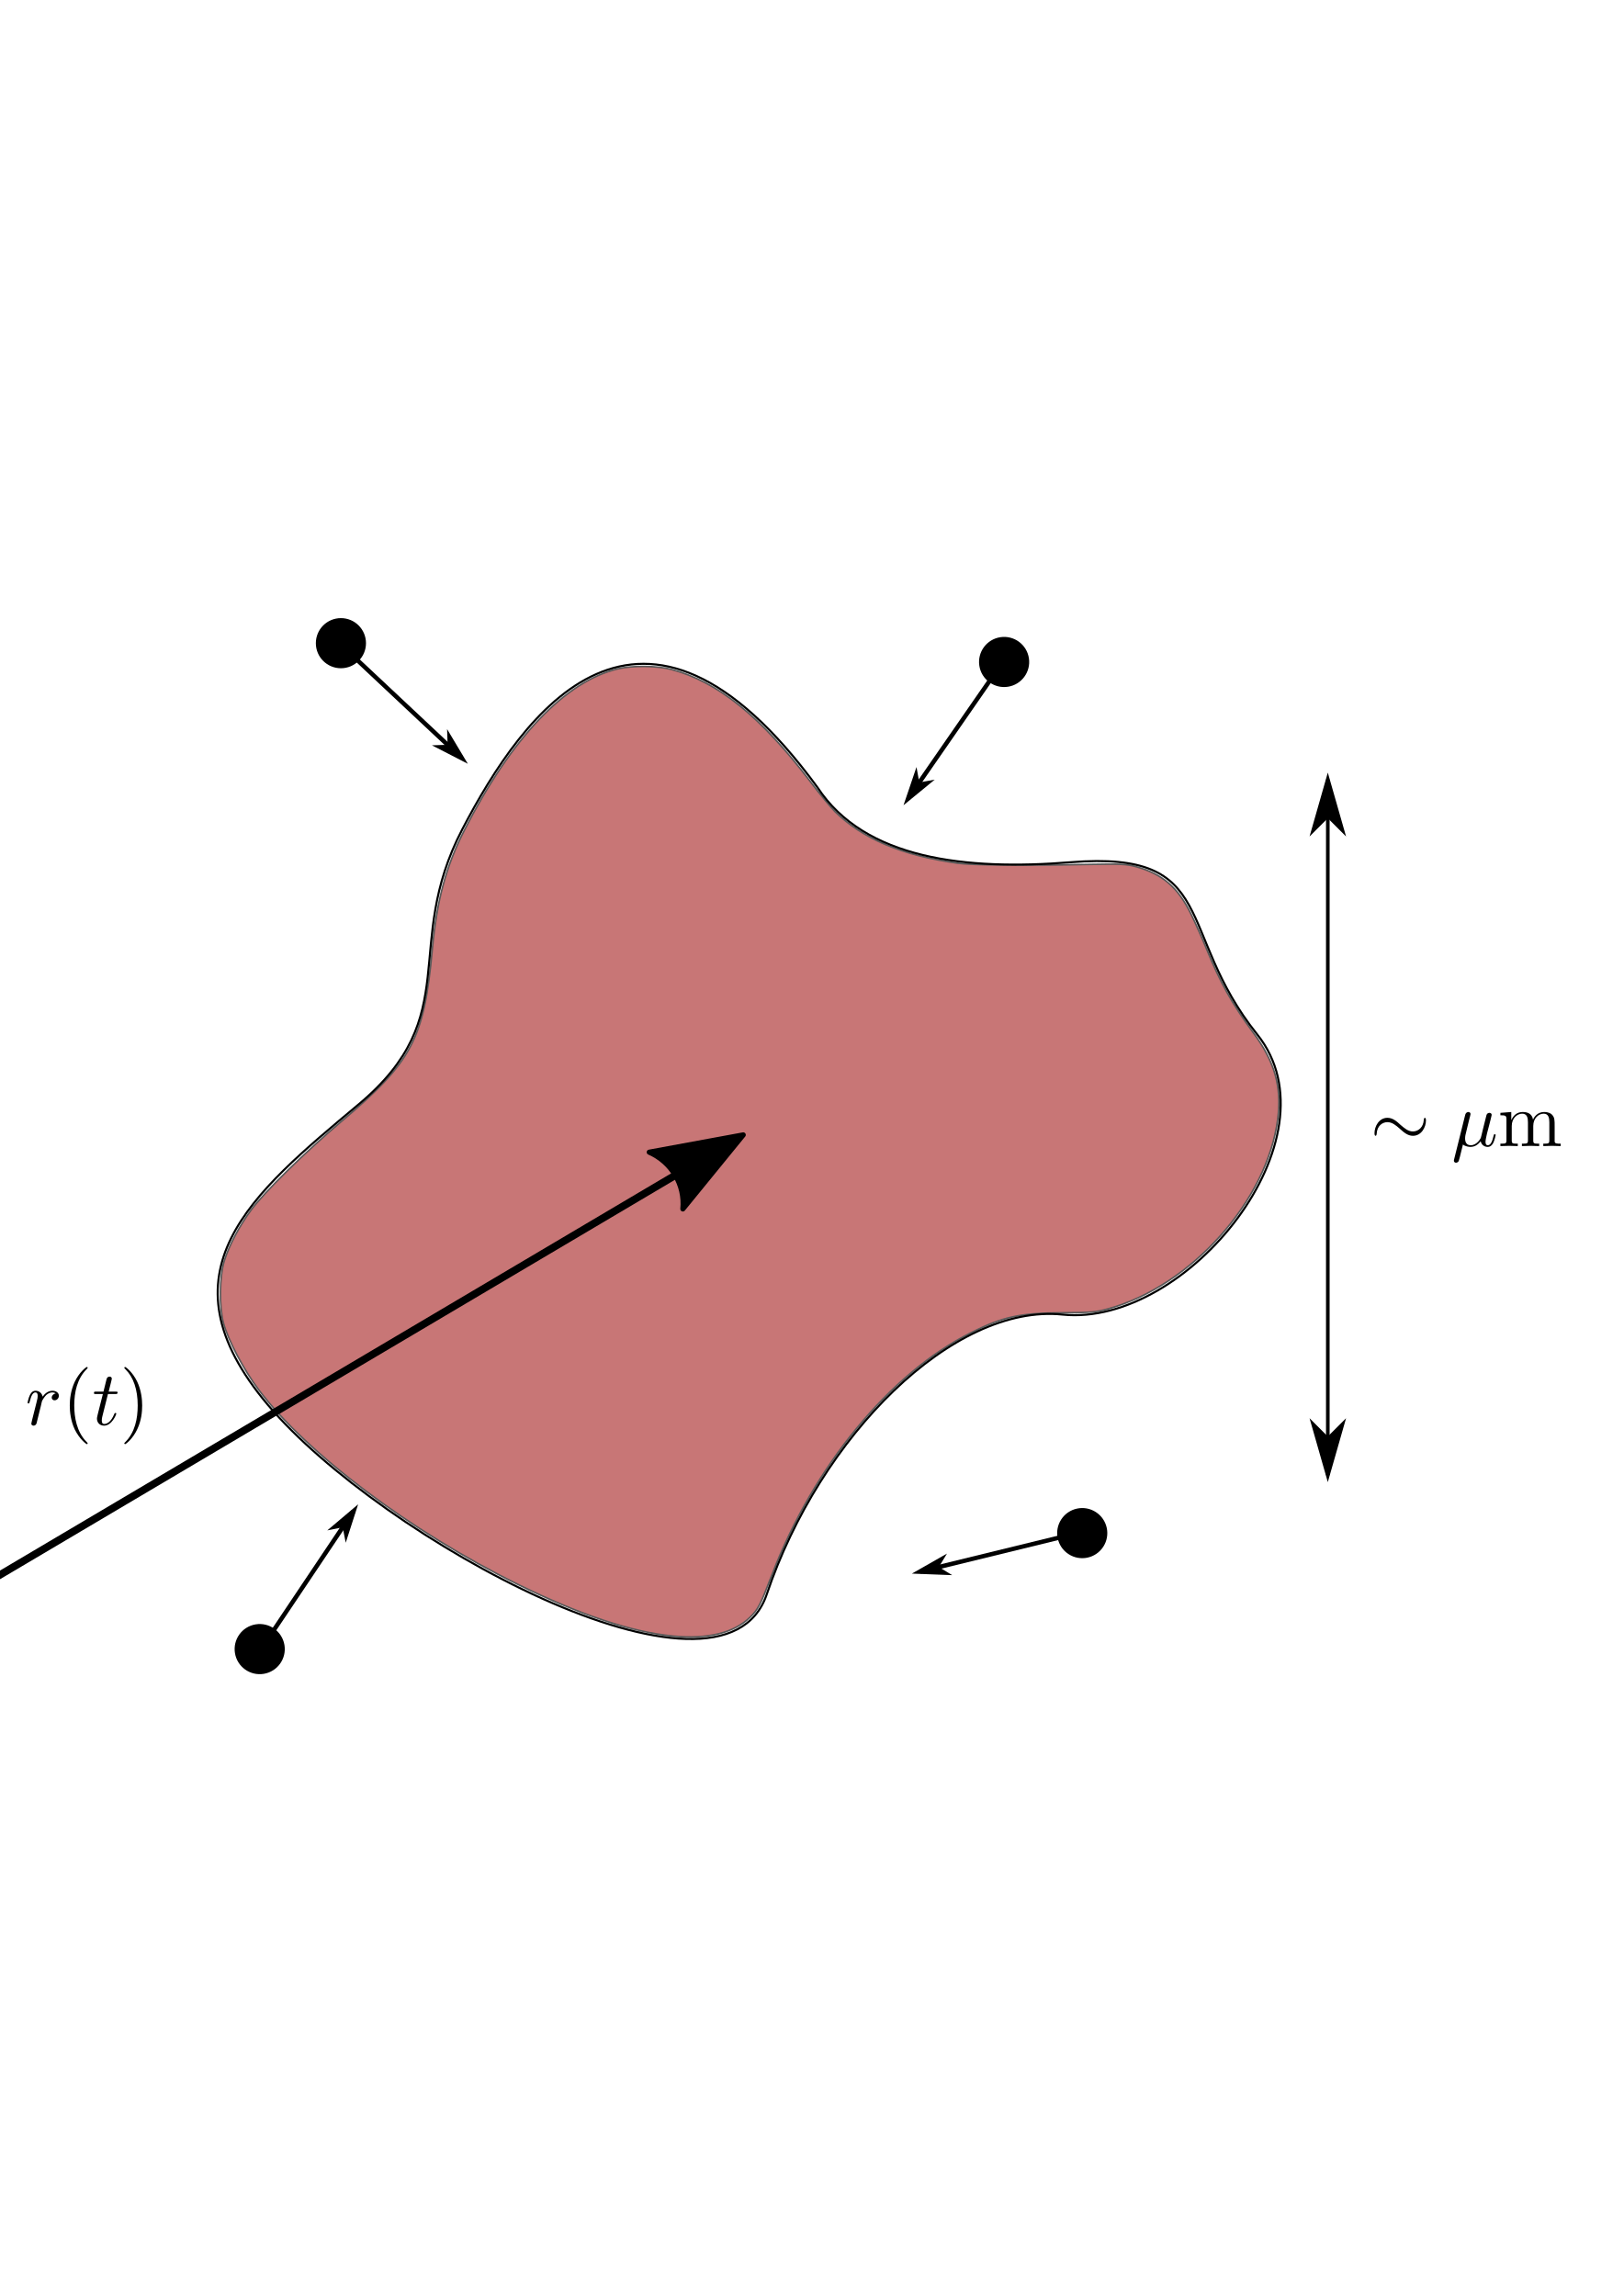
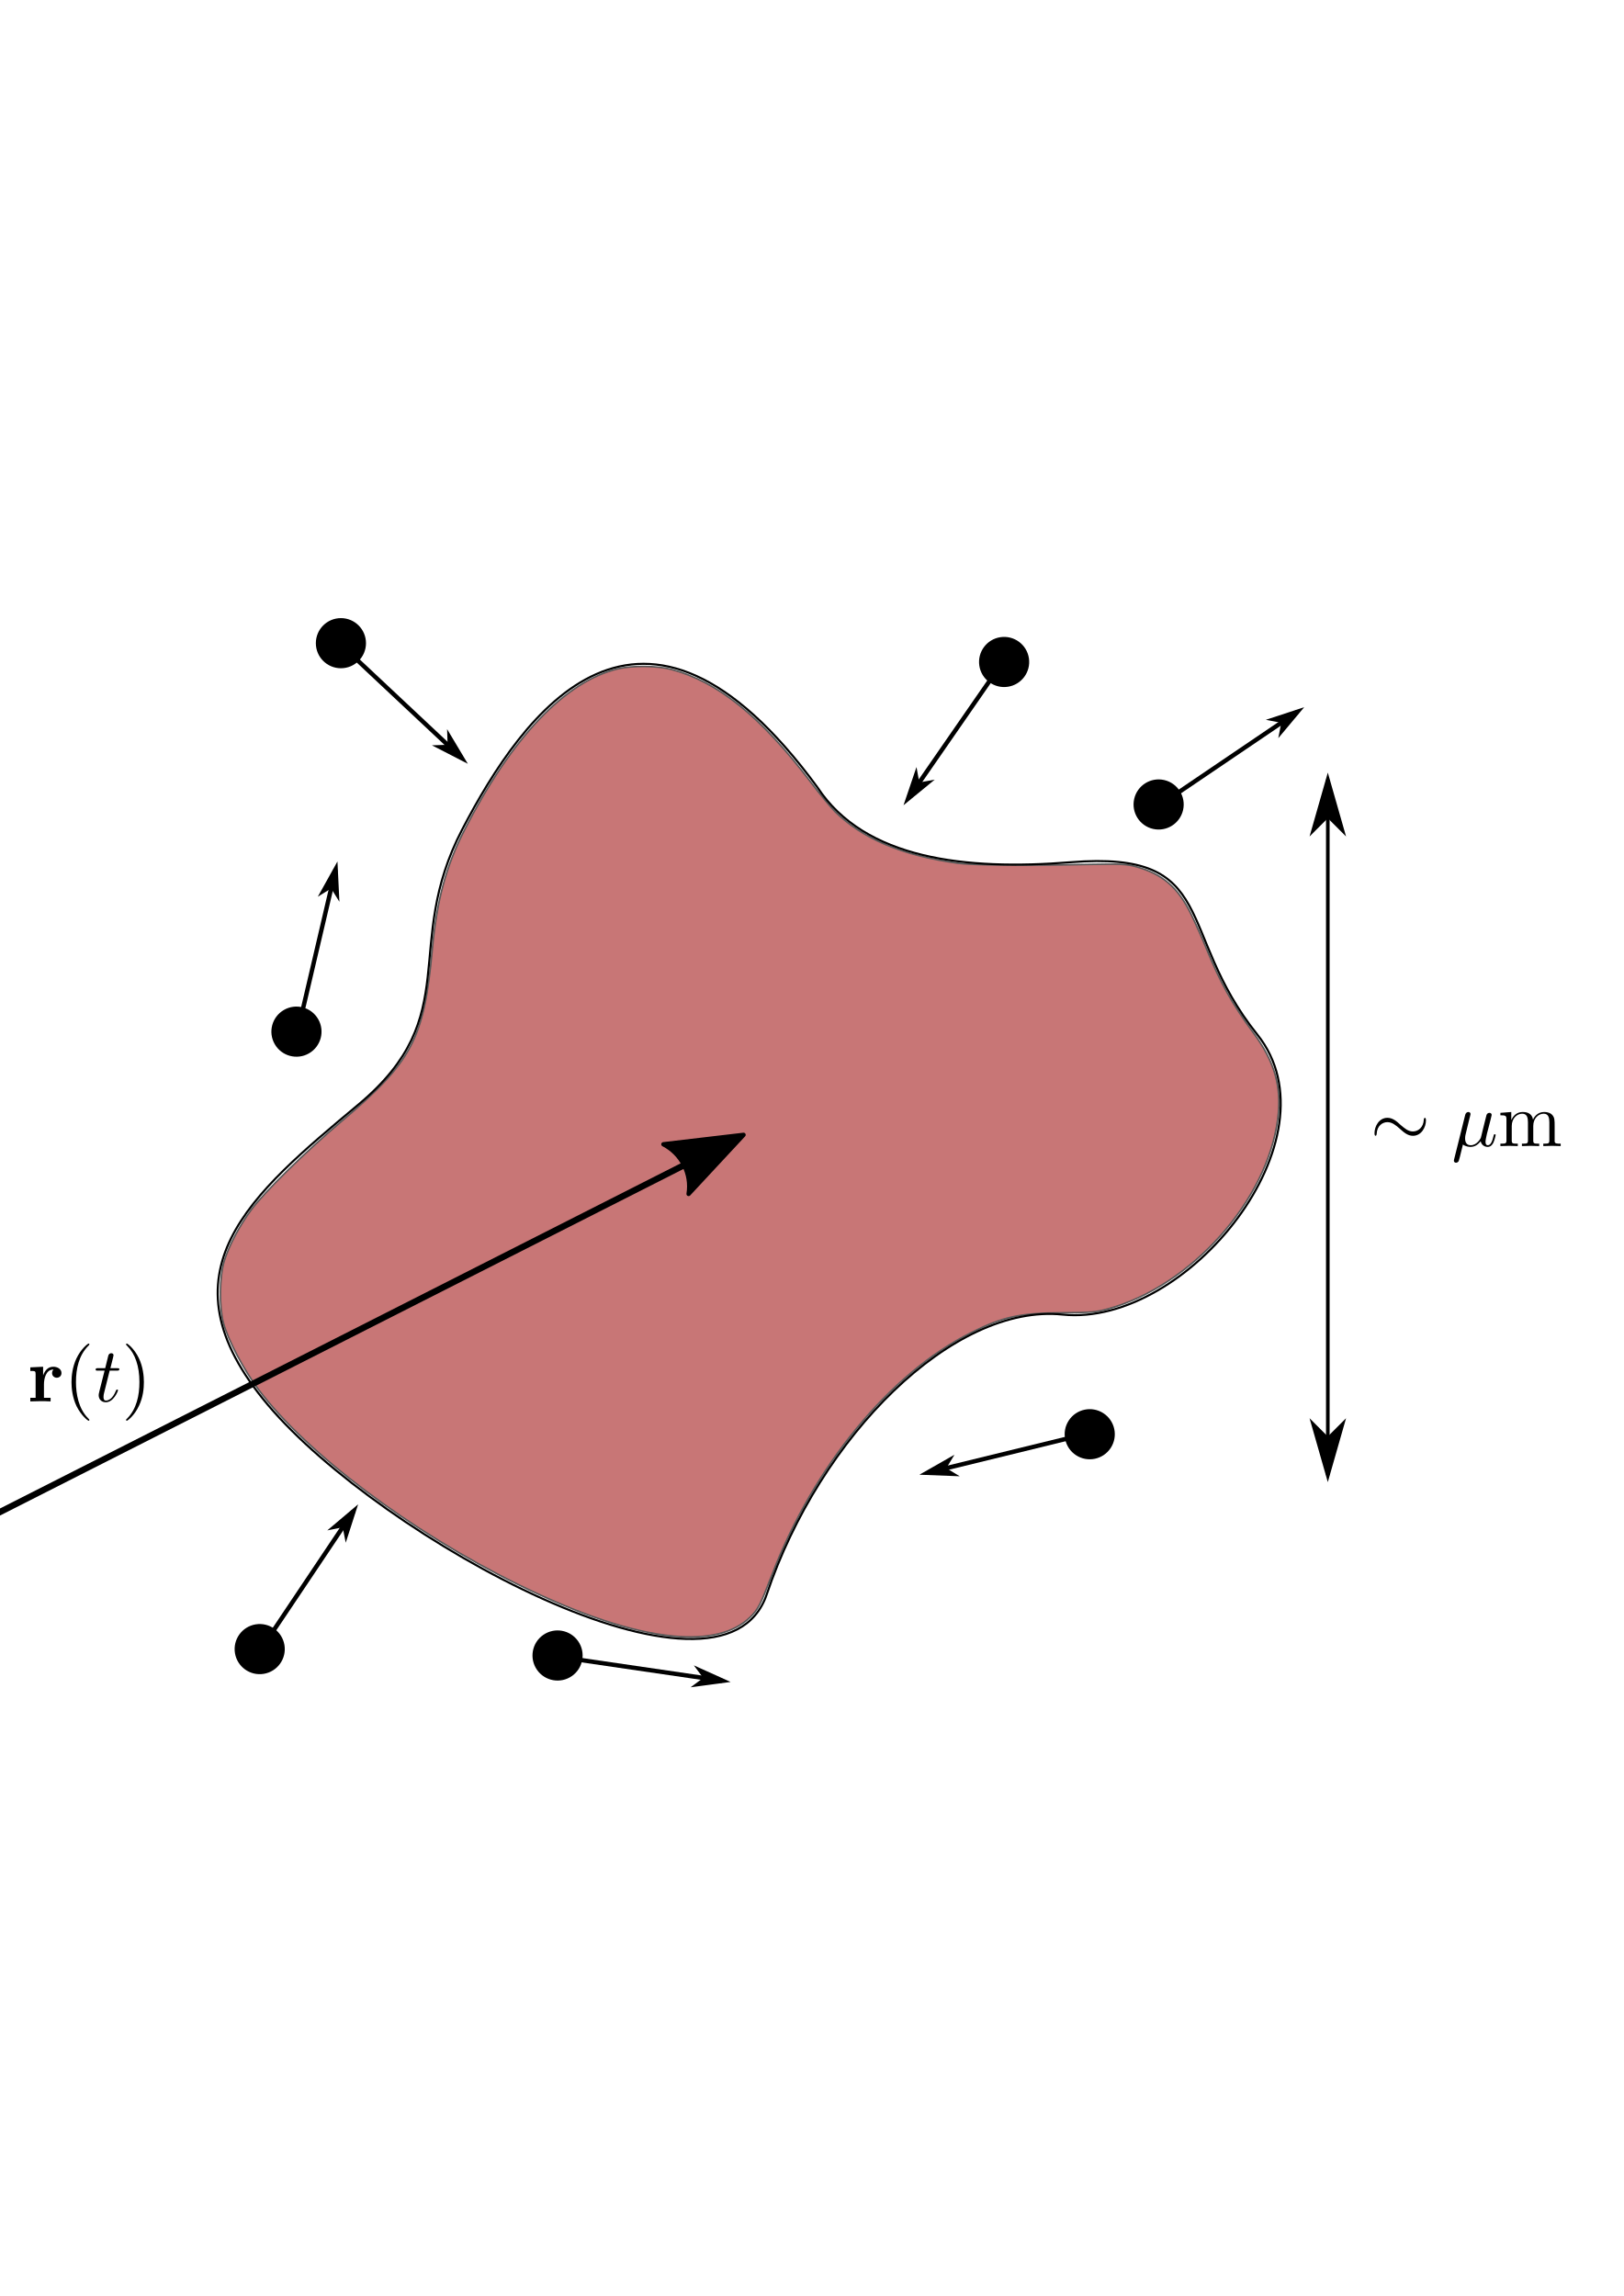
<svg xmlns="http://www.w3.org/2000/svg" xmlns:xlink="http://www.w3.org/1999/xlink" width="210mm" height="297mm" viewBox="0 0 210 297" version="1.1" id="svg5">
  <defs id="defs2">
    <marker style="overflow:visible;" id="Arrow1Lend" refX="0.0" refY="0.0" orient="auto">
      <path transform="scale(0.8) rotate(180) translate(12.5,0)" style="fill-rule:evenodd;fill:context-stroke;stroke:context-stroke;stroke-width:1.0pt;" d="M 0.0,0.0 L 5.0,-5.0 L -12.5,0.0 L 5.0,5.0 L 0.0,0.0 z " id="path1873" />
    </marker>
    <marker style="overflow:visible" id="Arrow1Lstart" refX="0.0" refY="0.0" orient="auto">
      <path transform="scale(0.8) translate(12.5,0)" style="fill-rule:evenodd;fill:context-stroke;stroke:context-stroke;stroke-width:1.0pt" d="M 0.0,0.0 L 5.0,-5.0 L -12.5,0.0 L 5.0,5.0 L 0.0,0.0 z " id="path1870" />
    </marker>
    <marker style="overflow:visible;" id="Arrow1Mend" refX="0.0" refY="0.0" orient="auto">
      <path transform="scale(0.4) rotate(180) translate(10,0)" style="fill-rule:evenodd;fill:context-stroke;stroke:context-stroke;stroke-width:1.0pt;" d="M 0.0,0.0 L 5.0,-5.0 L -12.5,0.0 L 5.0,5.0 L 0.0,0.0 z " id="path1879" />
    </marker>
    <marker style="overflow:visible;" id="Arrow2Lend" refX="0.0" refY="0.0" orient="auto">
      <path transform="scale(1.1) rotate(180) translate(1,0)" d="M 8.719,4.034 L -2.207,0.016 L 8.719,-4.002 C 6.973,-1.63 6.983,1.616 8.719,4.034 z " style="stroke:context-stroke;fill-rule:evenodd;fill:context-stroke;stroke-width:0.625;stroke-linejoin:round;" id="path1891" />
    </marker>
    <g id="g6476">
      <symbol overflow="visible" id="symbol7576">
        <path style="stroke:none;" d="" id="path5468" />
      </symbol>
      <symbol overflow="visible" id="symbol9669">
        <path style="stroke:none;" d="M 0.875 -0.594 C 0.844 -0.438 0.781 -0.203 0.781 -0.156 C 0.781 0.016 0.922 0.109 1.078 0.109 C 1.203 0.109 1.375 0.031 1.453 -0.172 C 1.469 -0.203 1.797 -1.562 1.844 -1.75 C 1.922 -2.078 2.109 -2.766 2.156 -3.047 C 2.203 -3.172 2.484 -3.641 2.719 -3.859 C 2.797 -3.922 3.094 -4.188 3.516 -4.188 C 3.781 -4.188 3.922 -4.062 3.938 -4.062 C 3.641 -4.016 3.422 -3.781 3.422 -3.516 C 3.422 -3.359 3.531 -3.172 3.797 -3.172 C 4.062 -3.172 4.344 -3.406 4.344 -3.766 C 4.344 -4.109 4.031 -4.406 3.516 -4.406 C 2.875 -4.406 2.438 -3.922 2.25 -3.641 C 2.156 -4.094 1.797 -4.406 1.328 -4.406 C 0.875 -4.406 0.688 -4.016 0.594 -3.844 C 0.422 -3.5 0.297 -2.906 0.297 -2.875 C 0.297 -2.766 0.391 -2.766 0.406 -2.766 C 0.516 -2.766 0.516 -2.781 0.578 -3 C 0.75 -3.703 0.953 -4.188 1.312 -4.188 C 1.469 -4.188 1.609 -4.109 1.609 -3.734 C 1.609 -3.516 1.578 -3.406 1.453 -2.891 Z M 0.875 -0.594 " id="path1252" />
      </symbol>
      <symbol overflow="visible" id="symbol7865">
        <path style="stroke:none;" d="M 2.047 -3.984 L 2.984 -3.984 C 3.188 -3.984 3.297 -3.984 3.297 -4.188 C 3.297 -4.297 3.188 -4.297 3.016 -4.297 L 2.141 -4.297 C 2.5 -5.719 2.547 -5.906 2.547 -5.969 C 2.547 -6.141 2.422 -6.234 2.25 -6.234 C 2.219 -6.234 1.938 -6.234 1.859 -5.875 L 1.469 -4.297 L 0.531 -4.297 C 0.328 -4.297 0.234 -4.297 0.234 -4.109 C 0.234 -3.984 0.312 -3.984 0.516 -3.984 L 1.391 -3.984 C 0.672 -1.156 0.625 -0.984 0.625 -0.812 C 0.625 -0.266 1 0.109 1.547 0.109 C 2.562 0.109 3.125 -1.344 3.125 -1.422 C 3.125 -1.531 3.047 -1.531 3.016 -1.531 C 2.922 -1.531 2.906 -1.5 2.859 -1.391 C 2.438 -0.344 1.906 -0.109 1.562 -0.109 C 1.359 -0.109 1.25 -0.234 1.25 -0.562 C 1.25 -0.812 1.281 -0.875 1.312 -1.047 Z M 2.047 -3.984 " id="path6218" />
      </symbol>
      <symbol overflow="visible" id="symbol5694">
        <path style="stroke:none;" d="" id="path6326" />
      </symbol>
      <symbol overflow="visible" id="symbol182">
        <path style="stroke:none;" d="M 3.297 2.391 C 3.297 2.359 3.297 2.344 3.125 2.172 C 1.891 0.922 1.562 -0.969 1.562 -2.5 C 1.562 -4.234 1.938 -5.969 3.172 -7.203 C 3.297 -7.328 3.297 -7.344 3.297 -7.375 C 3.297 -7.453 3.266 -7.484 3.203 -7.484 C 3.094 -7.484 2.203 -6.797 1.609 -5.531 C 1.109 -4.438 0.984 -3.328 0.984 -2.5 C 0.984 -1.719 1.094 -0.516 1.641 0.625 C 2.25 1.844 3.094 2.5 3.203 2.5 C 3.266 2.5 3.297 2.469 3.297 2.391 Z M 3.297 2.391 " id="path2943" />
      </symbol>
      <symbol overflow="visible" id="symbol3501">
        <path style="stroke:none;" d="M 2.875 -2.5 C 2.875 -3.266 2.766 -4.469 2.219 -5.609 C 1.625 -6.828 0.766 -7.484 0.672 -7.484 C 0.609 -7.484 0.562 -7.438 0.562 -7.375 C 0.562 -7.344 0.562 -7.328 0.75 -7.141 C 1.734 -6.156 2.297 -4.578 2.297 -2.5 C 2.297 -0.781 1.938 0.969 0.703 2.219 C 0.562 2.344 0.562 2.359 0.562 2.391 C 0.562 2.453 0.609 2.5 0.672 2.5 C 0.766 2.5 1.672 1.812 2.25 0.547 C 2.766 -0.547 2.875 -1.656 2.875 -2.5 Z M 2.875 -2.5 " id="path2001" />
      </symbol>
    </g>
    <g id="g1226">
      <symbol overflow="visible" id="symbol7618">
        <path style="stroke:none;" d="" id="path4879" />
      </symbol>
      <symbol overflow="visible" id="symbol5950">
        <path style="stroke:none;" d="M 2.297 -3.5 C 2.359 -3.703 2.453 -4.094 2.453 -4.141 C 2.453 -4.312 2.328 -4.406 2.156 -4.406 C 2.141 -4.406 1.859 -4.391 1.766 -4.047 L 0.328 1.719 C 0.297 1.844 0.297 1.859 0.297 1.891 C 0.297 2.031 0.406 2.156 0.578 2.156 C 0.781 2.156 0.906 1.969 0.922 1.938 C 0.969 1.859 1.094 1.328 1.469 -0.203 C 1.797 0.062 2.25 0.109 2.438 0.109 C 3.141 0.109 3.531 -0.344 3.766 -0.625 C 3.859 -0.172 4.234 0.109 4.672 0.109 C 5.016 0.109 5.25 -0.125 5.406 -0.438 C 5.578 -0.797 5.703 -1.406 5.703 -1.422 C 5.703 -1.531 5.609 -1.531 5.578 -1.531 C 5.484 -1.531 5.469 -1.484 5.438 -1.344 C 5.281 -0.703 5.094 -0.109 4.688 -0.109 C 4.422 -0.109 4.391 -0.375 4.391 -0.562 C 4.391 -0.781 4.5 -1.25 4.578 -1.609 L 4.859 -2.688 C 4.891 -2.828 5 -3.203 5.031 -3.359 C 5.078 -3.594 5.188 -3.969 5.188 -4.031 C 5.188 -4.203 5.047 -4.297 4.891 -4.297 C 4.844 -4.297 4.578 -4.281 4.5 -3.953 L 4.031 -2.078 C 3.922 -1.578 3.812 -1.172 3.781 -1.062 C 3.766 -1.016 3.297 -0.109 2.484 -0.109 C 1.984 -0.109 1.75 -0.438 1.75 -0.984 C 1.75 -1.266 1.812 -1.547 1.891 -1.828 Z M 2.297 -3.5 " id="path9198" />
      </symbol>
      <symbol overflow="visible" id="symbol9326">
        <path style="stroke:none;" d="" id="path2176" />
      </symbol>
      <symbol overflow="visible" id="symbol2840">
        <path style="stroke:none;" d="M 1.094 -3.422 L 1.094 -0.75 C 1.094 -0.312 0.984 -0.312 0.312 -0.312 L 0.312 0 C 0.672 -0.016 1.172 -0.031 1.453 -0.031 C 1.703 -0.031 2.219 -0.016 2.562 0 L 2.562 -0.312 C 1.891 -0.312 1.781 -0.312 1.781 -0.75 L 1.781 -2.594 C 1.781 -3.625 2.5 -4.188 3.125 -4.188 C 3.766 -4.188 3.875 -3.656 3.875 -3.078 L 3.875 -0.75 C 3.875 -0.312 3.766 -0.312 3.094 -0.312 L 3.094 0 C 3.438 -0.016 3.953 -0.031 4.219 -0.031 C 4.469 -0.031 5 -0.016 5.328 0 L 5.328 -0.312 C 4.672 -0.312 4.562 -0.312 4.562 -0.75 L 4.562 -2.594 C 4.562 -3.625 5.266 -4.188 5.906 -4.188 C 6.531 -4.188 6.641 -3.656 6.641 -3.078 L 6.641 -0.75 C 6.641 -0.312 6.531 -0.312 5.859 -0.312 L 5.859 0 C 6.203 -0.016 6.719 -0.031 6.984 -0.031 C 7.25 -0.031 7.766 -0.016 8.109 0 L 8.109 -0.312 C 7.594 -0.312 7.344 -0.312 7.328 -0.609 L 7.328 -2.516 C 7.328 -3.375 7.328 -3.672 7.016 -4.031 C 6.875 -4.203 6.547 -4.406 5.969 -4.406 C 5.141 -4.406 4.688 -3.812 4.531 -3.422 C 4.391 -4.297 3.656 -4.406 3.203 -4.406 C 2.469 -4.406 2 -3.984 1.719 -3.359 L 1.719 -4.406 L 0.312 -4.297 L 0.312 -3.984 C 1.016 -3.984 1.094 -3.922 1.094 -3.422 Z M 1.094 -3.422 " id="path6563" />
      </symbol>
    </g>
    <marker style="overflow:visible" id="Arrow1Mend-1" refX="0" refY="0" orient="auto">
      <path transform="matrix(-0.4,0,0,-0.4,-4,0)" style="fill:context-stroke;fill-rule:evenodd;stroke:context-stroke;stroke-width:1pt" d="M 0,0 5,-5 -12.5,0 5,5 Z" id="path1879-7" />
    </marker>
    <marker style="overflow:visible" id="Arrow1Mend-11" refX="0" refY="0" orient="auto">
      <path transform="matrix(-0.4,0,0,-0.4,-4,0)" style="fill:context-stroke;fill-rule:evenodd;stroke:context-stroke;stroke-width:1pt" d="M 0,0 5,-5 -12.5,0 5,5 Z" id="path1879-70" />
    </marker>
    <marker style="overflow:visible" id="Arrow1Mend-11-5" refX="0" refY="0" orient="auto">
      <path transform="matrix(-0.4,0,0,-0.4,-4,0)" style="fill:context-stroke;fill-rule:evenodd;stroke:context-stroke;stroke-width:1pt" d="M 0,0 5,-5 -12.5,0 5,5 Z" id="path1879-70-1" />
    </marker>
    <marker style="overflow:visible" id="Arrow1Mend-11-5-1" refX="0" refY="0" orient="auto">
      <path transform="matrix(-0.4,0,0,-0.4,-4,0)" style="fill:context-stroke;fill-rule:evenodd;stroke:context-stroke;stroke-width:1pt" d="M 0,0 5,-5 -12.5,0 5,5 Z" id="path1879-70-1-9" />
    </marker>
    <g id="g1175">
      <symbol overflow="visible" id="symbol7203">
        <path style="stroke:none;" d="" id="path1375" />
      </symbol>
      <symbol overflow="visible" id="symbol5668">
        <path style="stroke:none;" d="M 7.203 -3.328 C 7.203 -3.547 7.141 -3.656 7.062 -3.656 C 7.016 -3.656 6.922 -3.578 6.922 -3.391 C 6.875 -2.438 6.219 -1.891 5.516 -1.891 C 4.891 -1.891 4.422 -2.312 3.922 -2.734 C 3.422 -3.203 2.906 -3.656 2.219 -3.656 C 1.141 -3.656 0.547 -2.562 0.547 -1.656 C 0.547 -1.328 0.672 -1.328 0.688 -1.328 C 0.797 -1.328 0.828 -1.531 0.828 -1.562 C 0.875 -2.656 1.609 -3.094 2.219 -3.094 C 2.844 -3.094 3.328 -2.672 3.812 -2.25 C 4.328 -1.781 4.844 -1.328 5.516 -1.328 C 6.609 -1.328 7.203 -2.422 7.203 -3.328 Z M 7.203 -3.328 " id="path952" />
      </symbol>
      <symbol overflow="visible" id="symbol6955">
        <path style="stroke:none;" d="" id="path1763" />
      </symbol>
      <symbol overflow="visible" id="symbol7067">
        <path style="stroke:none;" d="M 2.297 -3.5 C 2.359 -3.703 2.453 -4.094 2.453 -4.141 C 2.453 -4.312 2.328 -4.406 2.156 -4.406 C 2.141 -4.406 1.859 -4.391 1.766 -4.047 L 0.328 1.719 C 0.297 1.844 0.297 1.859 0.297 1.891 C 0.297 2.031 0.406 2.156 0.578 2.156 C 0.781 2.156 0.906 1.969 0.922 1.938 C 0.969 1.859 1.094 1.328 1.469 -0.203 C 1.797 0.062 2.25 0.109 2.438 0.109 C 3.141 0.109 3.531 -0.344 3.766 -0.625 C 3.859 -0.172 4.234 0.109 4.672 0.109 C 5.016 0.109 5.25 -0.125 5.406 -0.438 C 5.578 -0.797 5.703 -1.406 5.703 -1.422 C 5.703 -1.531 5.609 -1.531 5.578 -1.531 C 5.484 -1.531 5.469 -1.484 5.438 -1.344 C 5.281 -0.703 5.094 -0.109 4.688 -0.109 C 4.422 -0.109 4.391 -0.375 4.391 -0.562 C 4.391 -0.781 4.5 -1.25 4.578 -1.609 L 4.859 -2.688 C 4.891 -2.828 5 -3.203 5.031 -3.359 C 5.078 -3.594 5.188 -3.969 5.188 -4.031 C 5.188 -4.203 5.047 -4.297 4.891 -4.297 C 4.844 -4.297 4.578 -4.281 4.5 -3.953 L 4.031 -2.078 C 3.922 -1.578 3.812 -1.172 3.781 -1.062 C 3.766 -1.016 3.297 -0.109 2.484 -0.109 C 1.984 -0.109 1.75 -0.438 1.75 -0.984 C 1.75 -1.266 1.812 -1.547 1.891 -1.828 Z M 2.297 -3.5 " id="path5947" />
      </symbol>
      <symbol overflow="visible" id="symbol4976">
        <path style="stroke:none;" d="" id="path5375" />
      </symbol>
      <symbol overflow="visible" id="symbol202">
        <path style="stroke:none;" d="M 1.094 -3.422 L 1.094 -0.75 C 1.094 -0.312 0.984 -0.312 0.312 -0.312 L 0.312 0 C 0.672 -0.016 1.172 -0.031 1.453 -0.031 C 1.703 -0.031 2.219 -0.016 2.562 0 L 2.562 -0.312 C 1.891 -0.312 1.781 -0.312 1.781 -0.75 L 1.781 -2.594 C 1.781 -3.625 2.5 -4.188 3.125 -4.188 C 3.766 -4.188 3.875 -3.656 3.875 -3.078 L 3.875 -0.75 C 3.875 -0.312 3.766 -0.312 3.094 -0.312 L 3.094 0 C 3.438 -0.016 3.953 -0.031 4.219 -0.031 C 4.469 -0.031 5 -0.016 5.328 0 L 5.328 -0.312 C 4.672 -0.312 4.562 -0.312 4.562 -0.75 L 4.562 -2.594 C 4.562 -3.625 5.266 -4.188 5.906 -4.188 C 6.531 -4.188 6.641 -3.656 6.641 -3.078 L 6.641 -0.75 C 6.641 -0.312 6.531 -0.312 5.859 -0.312 L 5.859 0 C 6.203 -0.016 6.719 -0.031 6.984 -0.031 C 7.25 -0.031 7.766 -0.016 8.109 0 L 8.109 -0.312 C 7.594 -0.312 7.344 -0.312 7.328 -0.609 L 7.328 -2.516 C 7.328 -3.375 7.328 -3.672 7.016 -4.031 C 6.875 -4.203 6.547 -4.406 5.969 -4.406 C 5.141 -4.406 4.688 -3.812 4.531 -3.422 C 4.391 -4.297 3.656 -4.406 3.203 -4.406 C 2.469 -4.406 2 -3.984 1.719 -3.359 L 1.719 -4.406 L 0.312 -4.297 L 0.312 -3.984 C 1.016 -3.984 1.094 -3.922 1.094 -3.422 Z M 1.094 -3.422 " id="path4297" />
      </symbol>
    </g>
+     <marker style="overflow:visible" id="Arrow1Mend-11-5-1-2" refX="0" refY="0" orient="auto">
+       <path transform="matrix(-0.4,0,0,-0.4,-4,0)" style="fill:context-stroke;fill-rule:evenodd;stroke:context-stroke;stroke-width:1pt" d="M 0,0 5,-5 -12.5,0 5,5 Z" id="path1879-70-1-9-9" />
+     </marker>
+     <marker style="overflow:visible" id="Arrow1Mend-11-5-1-4" refX="0" refY="0" orient="auto">
+       <path transform="matrix(-0.4,0,0,-0.4,-4,0)" style="fill:context-stroke;fill-rule:evenodd;stroke:context-stroke;stroke-width:1pt" d="M 0,0 5,-5 -12.5,0 5,5 Z" id="path1879-70-1-9-6" />
+     </marker>
+     <marker style="overflow:visible" id="Arrow1Mend-11-5-1-4-7" refX="0" refY="0" orient="auto">
+       <path transform="matrix(-0.4,0,0,-0.4,-4,0)" style="fill:context-stroke;fill-rule:evenodd;stroke:context-stroke;stroke-width:1pt" d="M 0,0 5,-5 -12.5,0 5,5 Z" id="path1879-70-1-9-6-4" />
+     </marker>
+     <g id="g6637">
+       <symbol overflow="visible" id="symbol9961">
+         <path style="stroke:none;" d="" id="path5988" />
+       </symbol>
+       <symbol overflow="visible" id="symbol6233">
+         <path style="stroke:none;" d="M 2.031 -3.359 L 2.031 -4.484 L 0.375 -4.406 L 0.375 -3.938 C 0.984 -3.938 1.062 -3.938 1.062 -3.547 L 1.062 -0.469 L 0.375 -0.469 L 0.375 0 C 0.719 -0.016 1.172 -0.031 1.625 -0.031 C 2 -0.031 2.641 -0.031 3 0 L 3 -0.469 L 2.141 -0.469 L 2.141 -2.219 C 2.141 -2.906 2.375 -4.125 3.375 -4.125 C 3.375 -4.109 3.188 -3.953 3.188 -3.672 C 3.188 -3.266 3.516 -3.062 3.797 -3.062 C 4.094 -3.062 4.406 -3.266 4.406 -3.672 C 4.406 -4.203 3.875 -4.484 3.344 -4.484 C 2.656 -4.484 2.25 -3.984 2.031 -3.359 Z M 2.031 -3.359 " id="path245" />
+       </symbol>
+       <symbol overflow="visible" id="symbol5036">
+         <path style="stroke:none;" d="" id="path2650" />
+       </symbol>
+       <symbol overflow="visible" id="symbol1760">
+         <path style="stroke:none;" d="M 3.297 2.391 C 3.297 2.359 3.297 2.344 3.125 2.172 C 1.891 0.922 1.562 -0.969 1.562 -2.5 C 1.562 -4.234 1.938 -5.969 3.172 -7.203 C 3.297 -7.328 3.297 -7.344 3.297 -7.375 C 3.297 -7.453 3.266 -7.484 3.203 -7.484 C 3.094 -7.484 2.203 -6.797 1.609 -5.531 C 1.109 -4.438 0.984 -3.328 0.984 -2.5 C 0.984 -1.719 1.094 -0.516 1.641 0.625 C 2.25 1.844 3.094 2.5 3.203 2.5 C 3.266 2.5 3.297 2.469 3.297 2.391 Z M 3.297 2.391 " id="path8600" />
+       </symbol>
+       <symbol overflow="visible" id="symbol6168">
+         <path style="stroke:none;" d="M 2.875 -2.5 C 2.875 -3.266 2.766 -4.469 2.219 -5.609 C 1.625 -6.828 0.766 -7.484 0.672 -7.484 C 0.609 -7.484 0.562 -7.438 0.562 -7.375 C 0.562 -7.344 0.562 -7.328 0.75 -7.141 C 1.734 -6.156 2.297 -4.578 2.297 -2.5 C 2.297 -0.781 1.938 0.969 0.703 2.219 C 0.562 2.344 0.562 2.359 0.562 2.391 C 0.562 2.453 0.609 2.5 0.672 2.5 C 0.766 2.5 1.672 1.812 2.25 0.547 C 2.766 -0.547 2.875 -1.656 2.875 -2.5 Z M 2.875 -2.5 " id="path7671" />
+       </symbol>
+       <symbol overflow="visible" id="symbol4918">
+         <path style="stroke:none;" d="" id="path2397" />
+       </symbol>
+       <symbol overflow="visible" id="symbol3740">
+         <path style="stroke:none;" d="M 2.047 -3.984 L 2.984 -3.984 C 3.188 -3.984 3.297 -3.984 3.297 -4.188 C 3.297 -4.297 3.188 -4.297 3.016 -4.297 L 2.141 -4.297 C 2.5 -5.719 2.547 -5.906 2.547 -5.969 C 2.547 -6.141 2.422 -6.234 2.25 -6.234 C 2.219 -6.234 1.938 -6.234 1.859 -5.875 L 1.469 -4.297 L 0.531 -4.297 C 0.328 -4.297 0.234 -4.297 0.234 -4.109 C 0.234 -3.984 0.312 -3.984 0.516 -3.984 L 1.391 -3.984 C 0.672 -1.156 0.625 -0.984 0.625 -0.812 C 0.625 -0.266 1 0.109 1.547 0.109 C 2.562 0.109 3.125 -1.344 3.125 -1.422 C 3.125 -1.531 3.047 -1.531 3.016 -1.531 C 2.922 -1.531 2.906 -1.5 2.859 -1.391 C 2.438 -0.344 1.906 -0.109 1.562 -0.109 C 1.359 -0.109 1.25 -0.234 1.25 -0.562 C 1.25 -0.812 1.281 -0.875 1.312 -1.047 Z M 2.047 -3.984 " id="path7461" />
+       </symbol>
+     </g>
  </defs>
  <g id="layer1">
    <path style="fill:none;stroke:#000000;stroke-width:0.265px;stroke-linecap:butt;stroke-linejoin:miter;stroke-opacity:1" d="m 105.721,101.843 c -22.856,-31.171 -38.027,-9.722 -45.928,5.426 -7.902,15.148 0.422,24.016 -13.408,35.586 -13.83,11.571 -26.257,21.677 -11.724,38.891 14.533,17.214 58.77,41.499 64.505,24.488 6.916,-20.513 24.136,-37.637 38.259,-36.186 16.138,1.658 35.867,-22.893 25.183,-36.229 -10.683,-13.337 -4.795,-23.828 -24.123,-22.286 -13.544,1.08 -26.646,-0.36 -32.764,-9.69" id="path970" />
    <path style="opacity:0.653;fill:#9d0909;fill-opacity:0.85;stroke:#000000;stroke-width:0.782;paint-order:markers fill stroke" d="M 329.059,799.901 C 308.853,797.974 283.425,789.501 253.125,774.597 200.755,748.837 149.769,710.518 126.321,679.297 c -7.105,-9.46 -14.865,-24.189 -17.083,-32.422 -2.142,-7.949 -1.947,-22.928 0.396,-30.469 2.302,-7.41 7.275,-16.848 13.028,-24.727 6.189,-8.476 26.846,-28.762 44.136,-43.344 34.643,-29.216 40.465,-40.239 44.517,-84.273 2.192,-23.826 6.688,-40.51 15.668,-58.149 23.003,-45.185 49.341,-72.87 75.103,-78.943 6.965,-1.642 19.278,-1.506 26.04,0.289 22.828,6.057 43.757,22.98 68.217,55.163 4.572,6.016 9.902,12.492 11.845,14.392 13.636,13.337 32.734,21.381 59.782,25.178 7.274,1.021 32.398,1.265 64.453,0.625 15.148,-0.302 18.28,-0.159 22.656,1.036 13.134,3.588 20.739,10.114 27.162,23.308 2.173,4.464 5.543,12.037 7.488,16.827 6.702,16.506 12.621,27.137 22.771,40.899 10.675,14.474 14.128,26.552 12.103,42.341 -5.128,39.984 -42.193,81.544 -82.805,92.849 -5.906,1.644 -8.412,1.86 -22.656,1.958 -20.759,0.141 -28.857,1.916 -44.531,9.757 -39.561,19.791 -76.885,65.204 -97.255,118.33 -5.699,14.863 -6.772,16.938 -10.759,20.808 -7.889,7.656 -20.672,10.779 -37.537,9.171 z" id="path1716" transform="scale(0.2645833)" />
-     <path style="fill:none;stroke:#000000;stroke-width:0.965;stroke-linecap:butt;stroke-linejoin:miter;stroke-opacity:1;marker-end:url(#Arrow2Lend);stroke-miterlimit:4;stroke-dasharray:none" d="M -35.817,224.92 95.03,147.472" id="path1868" />
-     <g transform="translate(-88.6563,102.3444)" id="g2256">
-       <g id="g8739">
-         <g style="fill:#000000;fill-opacity:1" id="g8462">
-           <use xlink:href="#symbol9669" x="91.925" y="81.963" id="use8643" width="100%" height="100%" />
-         </g>
-         <g style="fill:#000000;fill-opacity:1" id="g8415">
-           <use xlink:href="#symbol182" x="96.697" y="81.963" id="use2379" width="100%" height="100%" />
-         </g>
-         <g style="fill:#000000;fill-opacity:1" id="g9303">
-           <use xlink:href="#symbol7865" x="100.571" y="81.963" id="use6108" width="100%" height="100%" />
-         </g>
-         <g style="fill:#000000;fill-opacity:1" id="g3992">
-           <use xlink:href="#symbol3501" x="104.169" y="81.963" id="use9395" width="100%" height="100%" />
-         </g>
-       </g>
-     </g>
+     <path style="fill:none;stroke:#000000;stroke-width:0.815;stroke-linecap:butt;stroke-linejoin:miter;stroke-miterlimit:4;stroke-dasharray:none;stroke-opacity:1;marker-end:url(#Arrow2Lend)" d="M -24.145,207.832 95.207,147.302" id="path1868" />
    <g id="g5875">
      <path style="fill:none;stroke:#000000;stroke-width:0.565;stroke-linecap:butt;stroke-linejoin:miter;stroke-miterlimit:4;stroke-dasharray:none;stroke-opacity:1;marker-end:url(#Arrow1Mend)" d="M 42.84,82.226 59.694,98.037" id="path2447" />
      <circle style="opacity:1;fill:#000000;fill-opacity:1;fill-rule:evenodd;stroke:#000000;stroke-width:0.565;stroke-miterlimit:4;stroke-dasharray:none;paint-order:markers fill stroke" id="path4849" cx="44.092" cy="83.199" r="2.96" />
    </g>
    <g id="g5875-4" transform="rotate(81.52994,85.56923,134.1614)">
      <path style="fill:none;stroke:#000000;stroke-width:0.565;stroke-linecap:butt;stroke-linejoin:miter;stroke-miterlimit:4;stroke-dasharray:none;stroke-opacity:1;marker-end:url(#Arrow1Mend-11)" d="M 42.84,82.226 59.694,98.037" id="path2447-0" />
      <circle style="opacity:1;fill:#000000;fill-opacity:1;fill-rule:evenodd;stroke:#000000;stroke-width:0.565;stroke-miterlimit:4;stroke-dasharray:none;paint-order:markers fill stroke" id="path4849-8" cx="44.092" cy="83.199" r="2.96" />
    </g>
-     <g id="g5875-4-6" transform="rotate(123.0857,60.83449,166.7403)">
+     <g id="g5875-4-6" transform="rotate(123.0857,64.78623,160.6076)">
      <path style="fill:none;stroke:#000000;stroke-width:0.565;stroke-linecap:butt;stroke-linejoin:miter;stroke-miterlimit:4;stroke-dasharray:none;stroke-opacity:1;marker-end:url(#Arrow1Mend-11-5)" d="M 42.84,82.226 59.694,98.037" id="path2447-0-6" />
      <circle style="opacity:1;fill:#000000;fill-opacity:1;fill-rule:evenodd;stroke:#000000;stroke-width:0.565;stroke-miterlimit:4;stroke-dasharray:none;paint-order:markers fill stroke" id="path4849-8-2" cx="44.092" cy="83.199" r="2.96" />
    </g>
    <g id="g5875-4-6-6" transform="rotate(-99.33836,94.07576,152.718)">
      <path style="fill:none;stroke:#000000;stroke-width:0.565;stroke-linecap:butt;stroke-linejoin:miter;stroke-miterlimit:4;stroke-dasharray:none;stroke-opacity:1;marker-end:url(#Arrow1Mend-11-5-1)" d="M 42.84,82.226 59.694,98.037" id="path2447-0-6-4" />
      <circle style="opacity:1;fill:#000000;fill-opacity:1;fill-rule:evenodd;stroke:#000000;stroke-width:0.565;stroke-miterlimit:4;stroke-dasharray:none;paint-order:markers fill stroke" id="path4849-8-2-8" cx="44.092" cy="83.199" r="2.96" />
+     </g>
+     <g id="g5875-4-6-6-7" transform="rotate(-120.0029,55.72245,109.9838)">
+       <path style="fill:none;stroke:#000000;stroke-width:0.565;stroke-linecap:butt;stroke-linejoin:miter;stroke-miterlimit:4;stroke-dasharray:none;stroke-opacity:1;marker-end:url(#Arrow1Mend-11-5-1-2)" d="M 42.84,82.226 59.694,98.037" id="path2447-0-6-4-5" />
+       <circle style="opacity:1;fill:#000000;fill-opacity:1;fill-rule:evenodd;stroke:#000000;stroke-width:0.565;stroke-miterlimit:4;stroke-dasharray:none;paint-order:markers fill stroke" id="path4849-8-2-8-6" cx="44.092" cy="83.199" r="2.96" />
    </g>
    <path style="fill:none;stroke:#000000;stroke-width:0.465;stroke-linecap:butt;stroke-linejoin:miter;stroke-opacity:1;stroke-miterlimit:4;stroke-dasharray:none;marker-start:url(#Arrow1Lstart);marker-end:url(#Arrow1Lend)" d="m 171.731,100.841 v 89.976" id="path6075" />
    <g transform="translate(85.29641,66.28758)" id="g6339">
      <g id="g9386">
        <g style="fill:#000000;fill-opacity:1" id="g2532">
          <use xlink:href="#symbol5668" x="91.925" y="81.963" id="use4282" width="100%" height="100%" />
        </g>
        <g style="fill:#000000;fill-opacity:1" id="g6083">
          <use xlink:href="#symbol7067" x="102.441" y="81.963" id="use8726" width="100%" height="100%" />
        </g>
        <g style="fill:#000000;fill-opacity:1" id="g4063">
          <use xlink:href="#symbol202" x="108.444" y="81.963" id="use7665" width="100%" height="100%" />
        </g>
      </g>
    </g>
+     <g id="g5875-4-6-6-3" transform="rotate(-34.85387,266.6855,104.0414)">
+       <path style="fill:none;stroke:#000000;stroke-width:0.565;stroke-linecap:butt;stroke-linejoin:miter;stroke-miterlimit:4;stroke-dasharray:none;stroke-opacity:1;marker-end:url(#Arrow1Mend-11-5-1-4)" d="M 42.84,82.226 59.694,98.037" id="path2447-0-6-4-7" />
+       <circle style="opacity:1;fill:#000000;fill-opacity:1;fill-rule:evenodd;stroke:#000000;stroke-width:0.565;stroke-miterlimit:4;stroke-dasharray:none;paint-order:markers fill stroke" id="path4849-8-2-8-9" cx="44.092" cy="83.199" r="2.96" />
+     </g>
+     <g id="g5875-4-6-6-3-9" transform="rotate(-77.29575,110.0168,27.5039)">
+       <path style="fill:none;stroke:#000000;stroke-width:0.565;stroke-linecap:butt;stroke-linejoin:miter;stroke-miterlimit:4;stroke-dasharray:none;stroke-opacity:1;marker-end:url(#Arrow1Mend-11-5-1-4-7)" d="M 42.84,82.226 59.694,98.037" id="path2447-0-6-4-7-1" />
+       <circle style="opacity:1;fill:#000000;fill-opacity:1;fill-rule:evenodd;stroke:#000000;stroke-width:0.565;stroke-miterlimit:4;stroke-dasharray:none;paint-order:markers fill stroke" id="path4849-8-2-8-9-7" cx="44.092" cy="83.199" r="2.96" />
+     </g>
+     <g transform="translate(-88.38069,99.31665)" id="g7332">
+       <g id="g6020">
+         <g style="fill:#000000;fill-opacity:1" id="g2045">
+           <use xlink:href="#symbol6233" x="91.925" y="81.963" id="use3292" width="100%" height="100%" />
+         </g>
+         <g style="fill:#000000;fill-opacity:1" id="g6280">
+           <use xlink:href="#symbol1760" x="96.644" y="81.963" id="use7679" width="100%" height="100%" />
+         </g>
+         <g style="fill:#000000;fill-opacity:1" id="g6300">
+           <use xlink:href="#symbol3740" x="100.518" y="81.963" id="use8675" width="100%" height="100%" />
+         </g>
+         <g style="fill:#000000;fill-opacity:1" id="g2496">
+           <use xlink:href="#symbol6168" x="104.116" y="81.963" id="use2238" width="100%" height="100%" />
+         </g>
+       </g>
+     </g>
  </g>
</svg>
